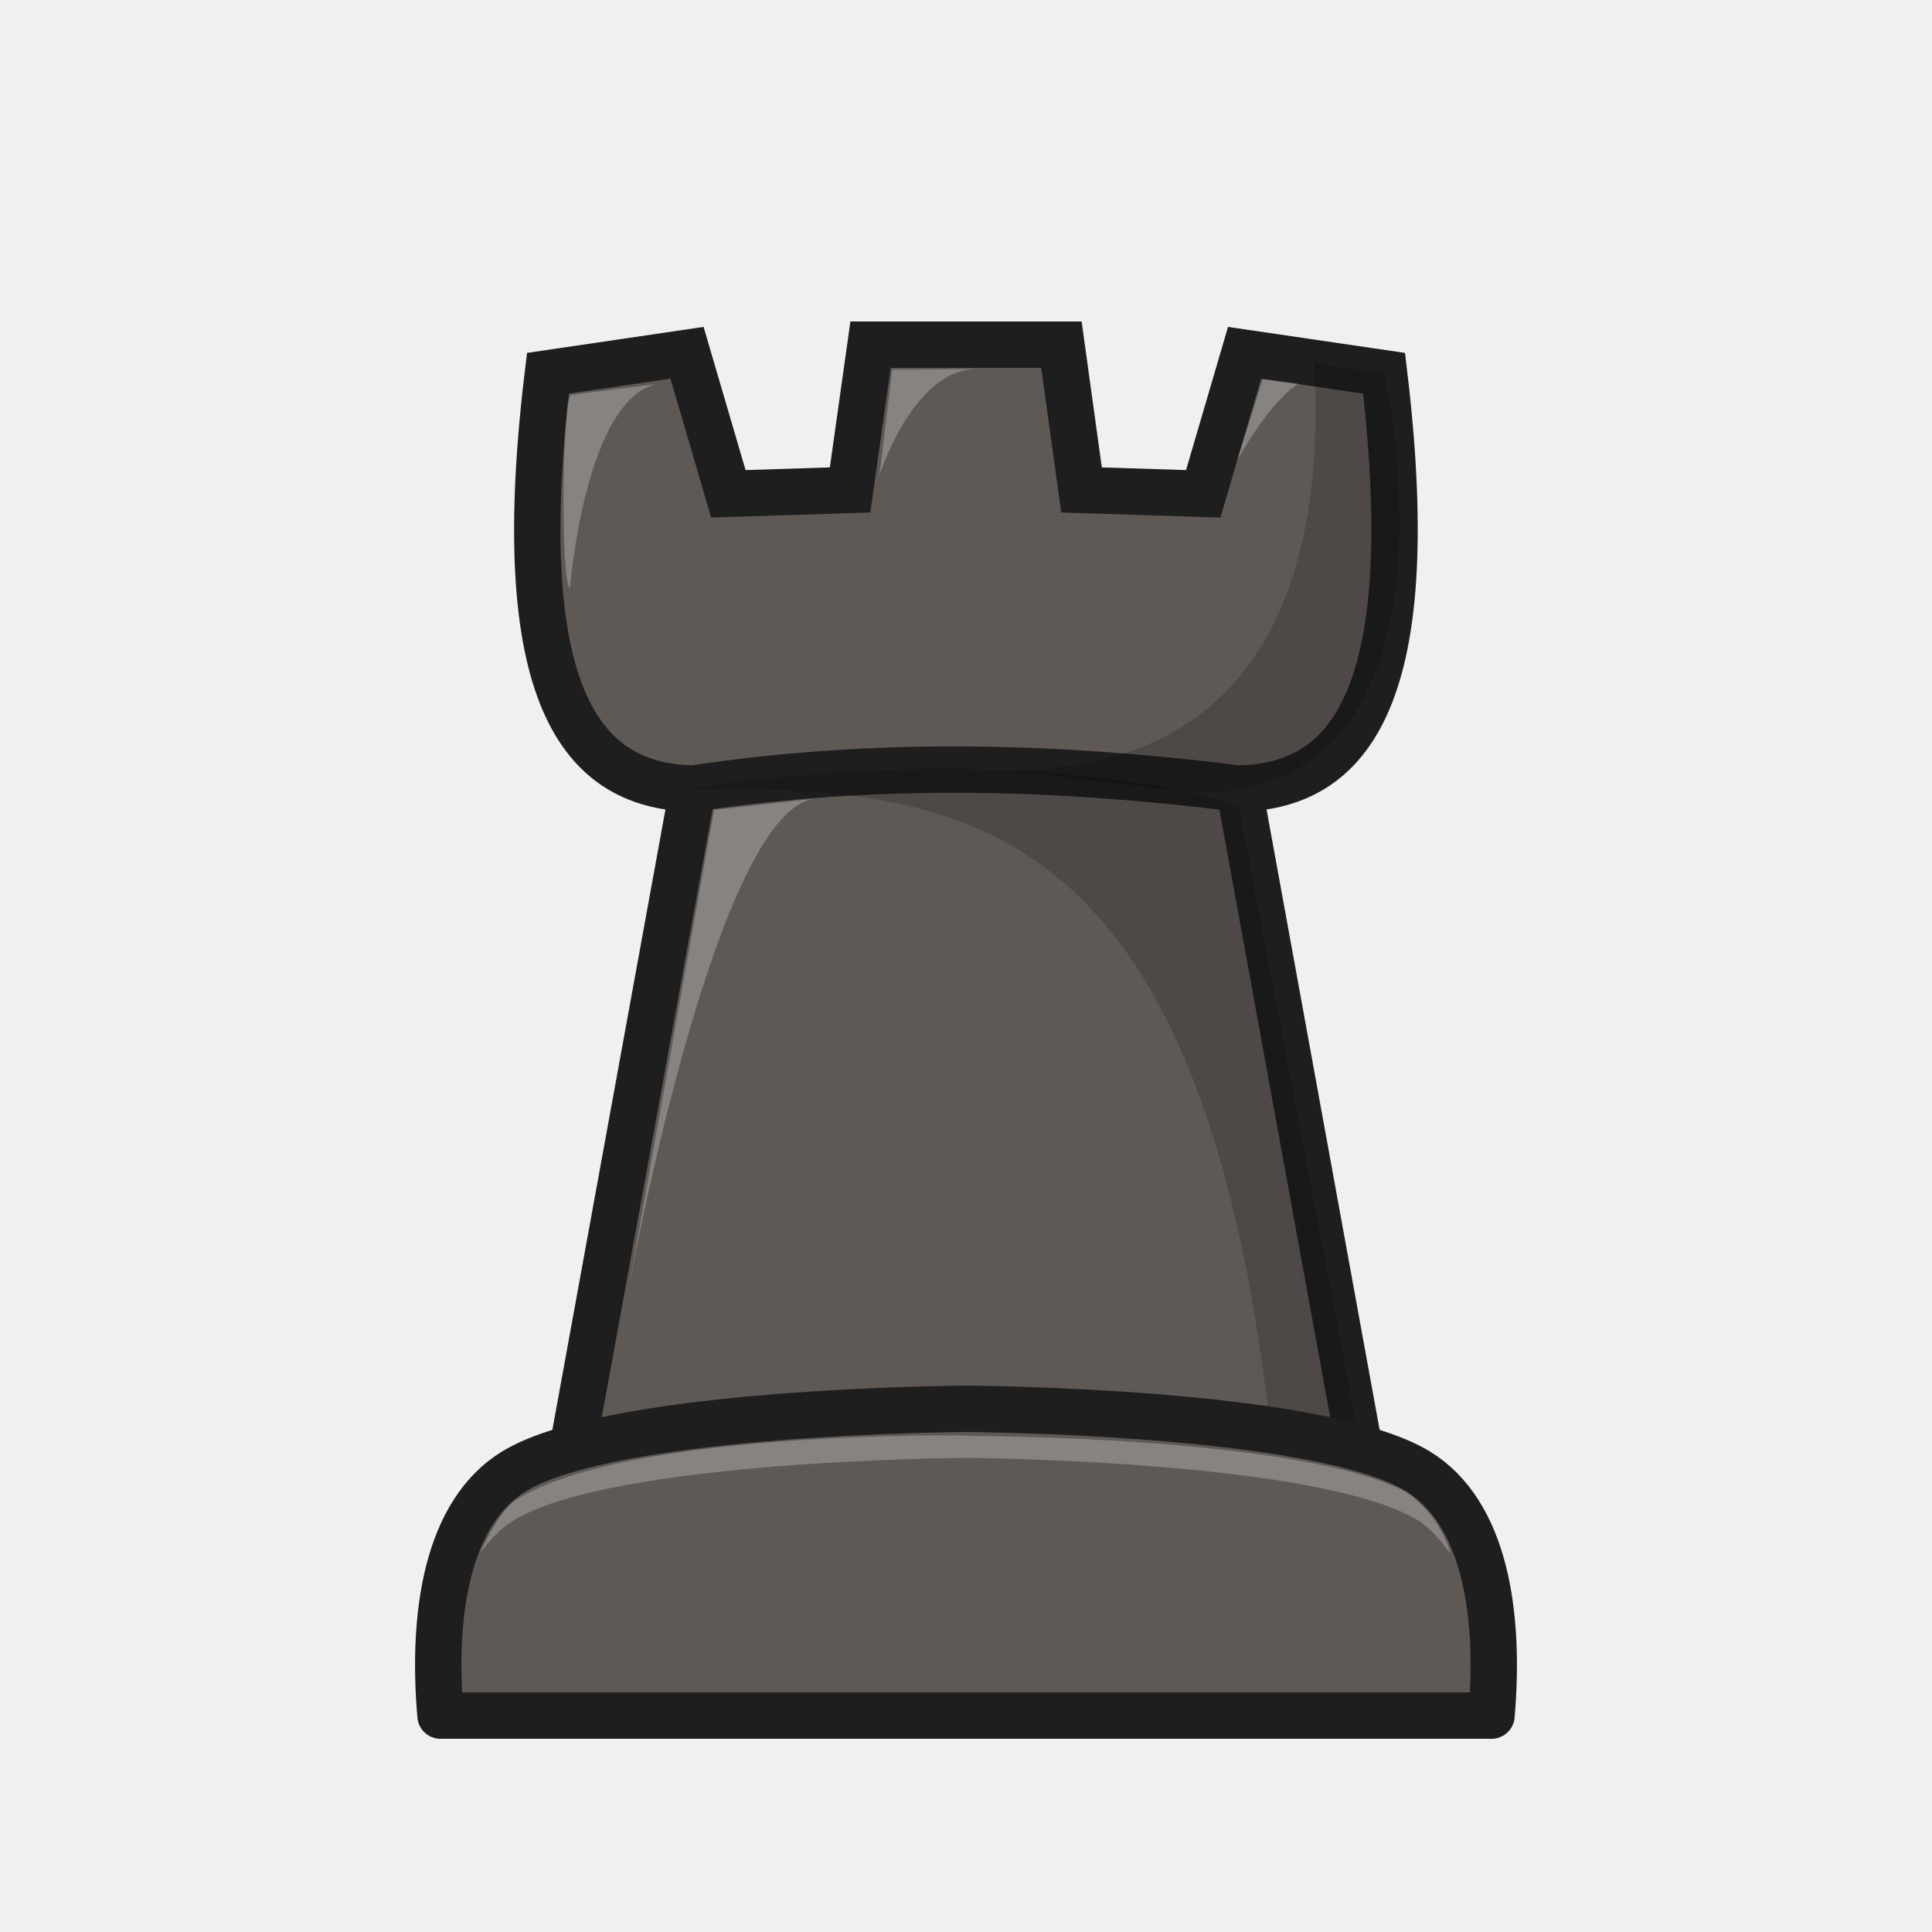
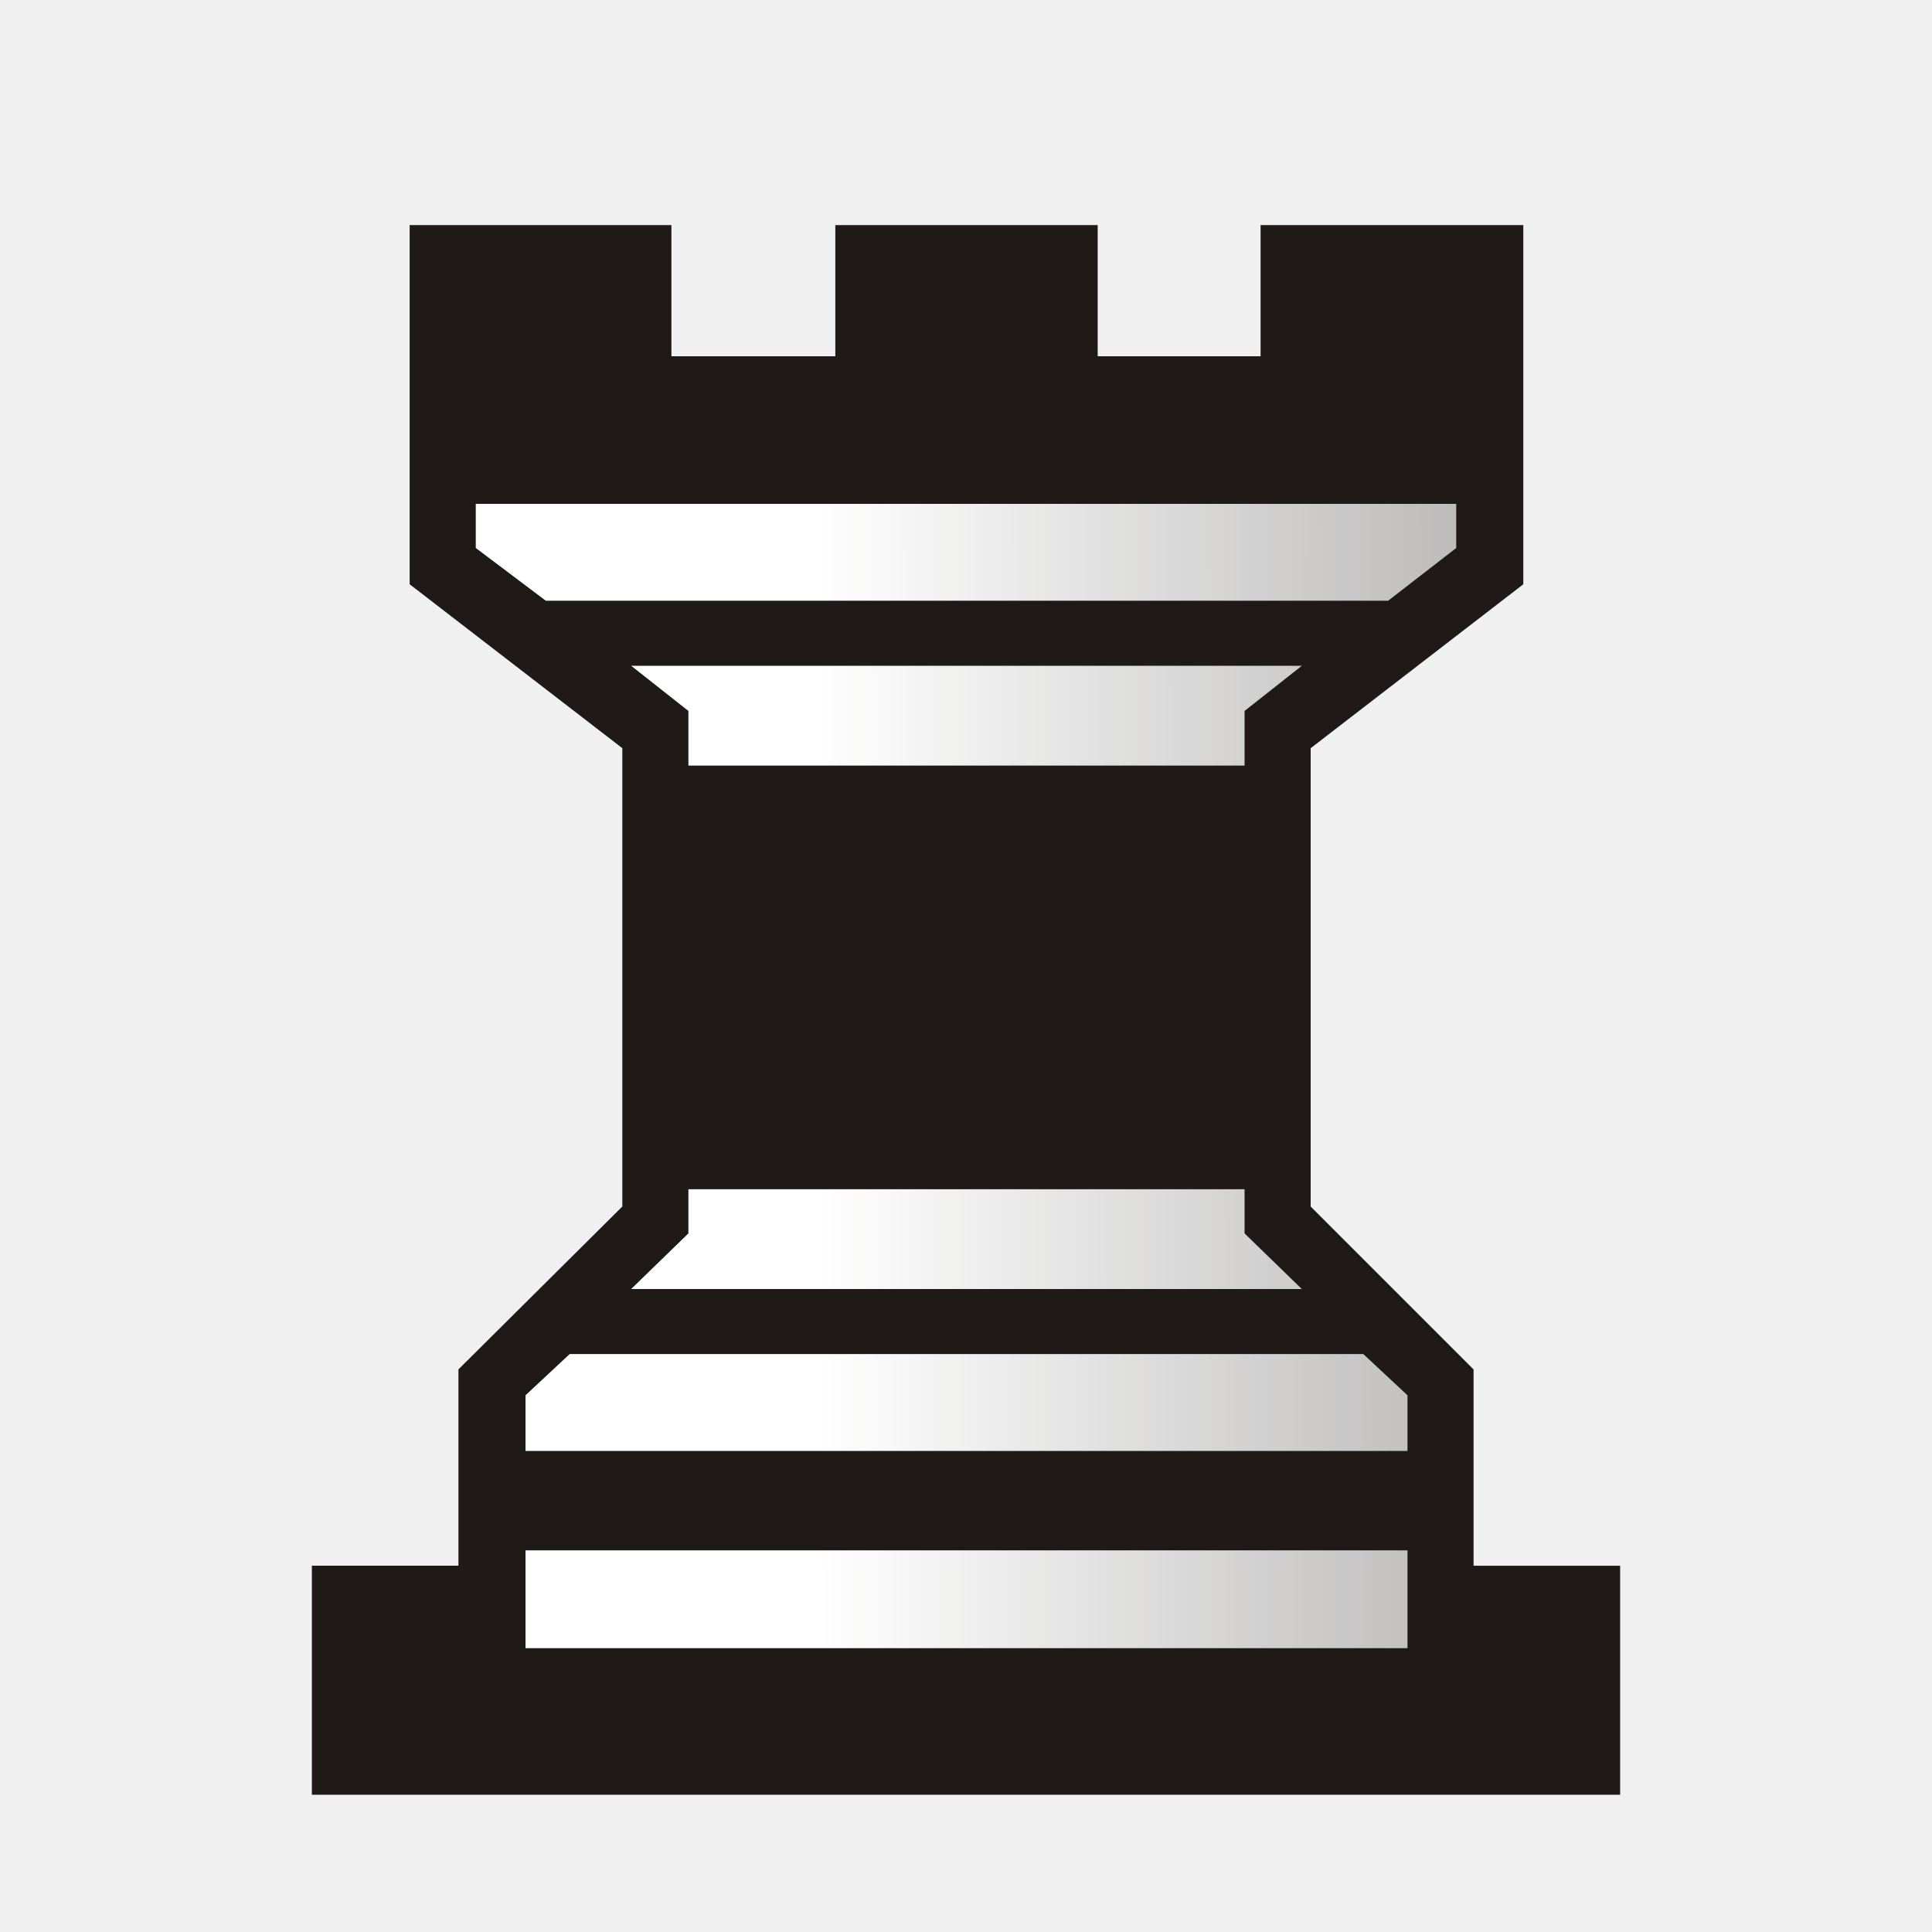
- <svg xmlns="http://www.w3.org/2000/svg" fill-rule="evenodd" clip-rule="evenodd" image-rendering="optimizeQuality" shape-rendering="geometricPrecision" text-rendering="geometricPrecision" viewBox="0 0 50 50">
-   <path fill="#5f5955" stroke="#1e1e1e" stroke-width="1.2" d="M17.93 20.41c4.9-.74 9.58-.57 14.14 0M14.18 9.66c-1.06 8.77 1.1 10.68 3.75 10.75l-3.31 18.16h20.76l-3.31-18.16c2.64-.07 4.8-1.98 3.75-10.75l-3.61-.53-1.07 3.65-3.15-.1-.52-3.76h-4.94L22 12.68l-3.15.1-1.07-3.65z" />
-   <path d="M17.93 20.41c6.83 0 13.12.41 14.95 16.58l2.32.38-3.13-16.43c-.03-.3-6.09-1.82-14.14-.53" opacity=".18" />
-   <path fill="#fff" d="m14.78 10.22 2.27-.29c-1.91.32-2.3 5.3-2.3 5.3-.25-.18-.2-4.9.03-5.01m10.5-.67c-1.65 0-2.52 2.75-2.52 2.75l.33-2.73zm7.4.27.92.11c-.78.5-1.59 2-1.59 2zm-14.2 11.14 2.61-.29c-2.62.3-4.9 13.05-4.9 13.11z" opacity=".25" />
-   <path d="M34.01 9.4c.36 6.36-1.95 10.6-8.04 10.53l4.78.57c7.52.3 5.1-10.8 5.07-10.84z" opacity=".18" />
-   <path fill="#5f5955" stroke="#1e1e1e" stroke-linejoin="round" stroke-width="1.2" d="M25 36.46s-9.13.04-11.7 1.62c-1.72 1.06-2.13 3.65-1.9 6.32h27.2c.23-2.67-.18-5.26-1.9-6.32C34.12 36.5 25 36.46 25 36.46z" />
-   <path fill="#fff" d="M25 37.15S16.29 37 13.38 38.8c-.37.23-.7.84-.96 1.4.26-.34.5-.62.89-.86C15.87 37.78 25 37.73 25 37.73s9.13.05 11.7 1.62c.38.24.58.53.85.87a3 3 0 0 0-1.15-1.6C33.65 37.15 25 37.16 25 37.16z" opacity=".25" />
+ <svg xmlns="http://www.w3.org/2000/svg" style="color-scheme:light only" width="50mm" height="50mm" fill-rule="evenodd" clip-rule="evenodd" image-rendering="optimizeQuality" shape-rendering="geometricPrecision" text-rendering="geometricPrecision" viewBox="0 0 50 50">
+   <linearGradient id="a" x1="21.192" x2="77.736" y1="37.552" y2="37.429" gradientUnits="userSpaceOnUse">
+     <stop offset="0" stop-color="#fff" />
+     <stop offset="1" stop-color="#fff" stop-opacity="0" />
+   </linearGradient>
+   <path fill="#1f1a17" d="M28.408 9.22h4.216V5.825h6.799v9.296l-5.503 4.242v11.862l4.216 4.216v5.08h3.793v5.927H8.071V40.52h3.793v-5.08l4.242-4.216V19.363l-5.504-4.242V5.825h6.774V9.22h4.242V5.825h6.79z" />
+   <path fill="url(#a)" d="M25.013 35.043h-10.27L13.6 36.11v1.44h22.826v-1.44l-1.143-1.067zM13.6 40.123v2.532h22.826v-2.532zM25.013 13.04h-12.7v1.142l1.812 1.364h21.801l1.761-1.364V13.04zm0 4.19h-8.679l1.482 1.169v1.414h14.393v-1.414l1.482-1.168zm0 13.547h-7.197v1.143l-1.482 1.44h17.357l-1.482-1.44v-1.143z" />
</svg>
